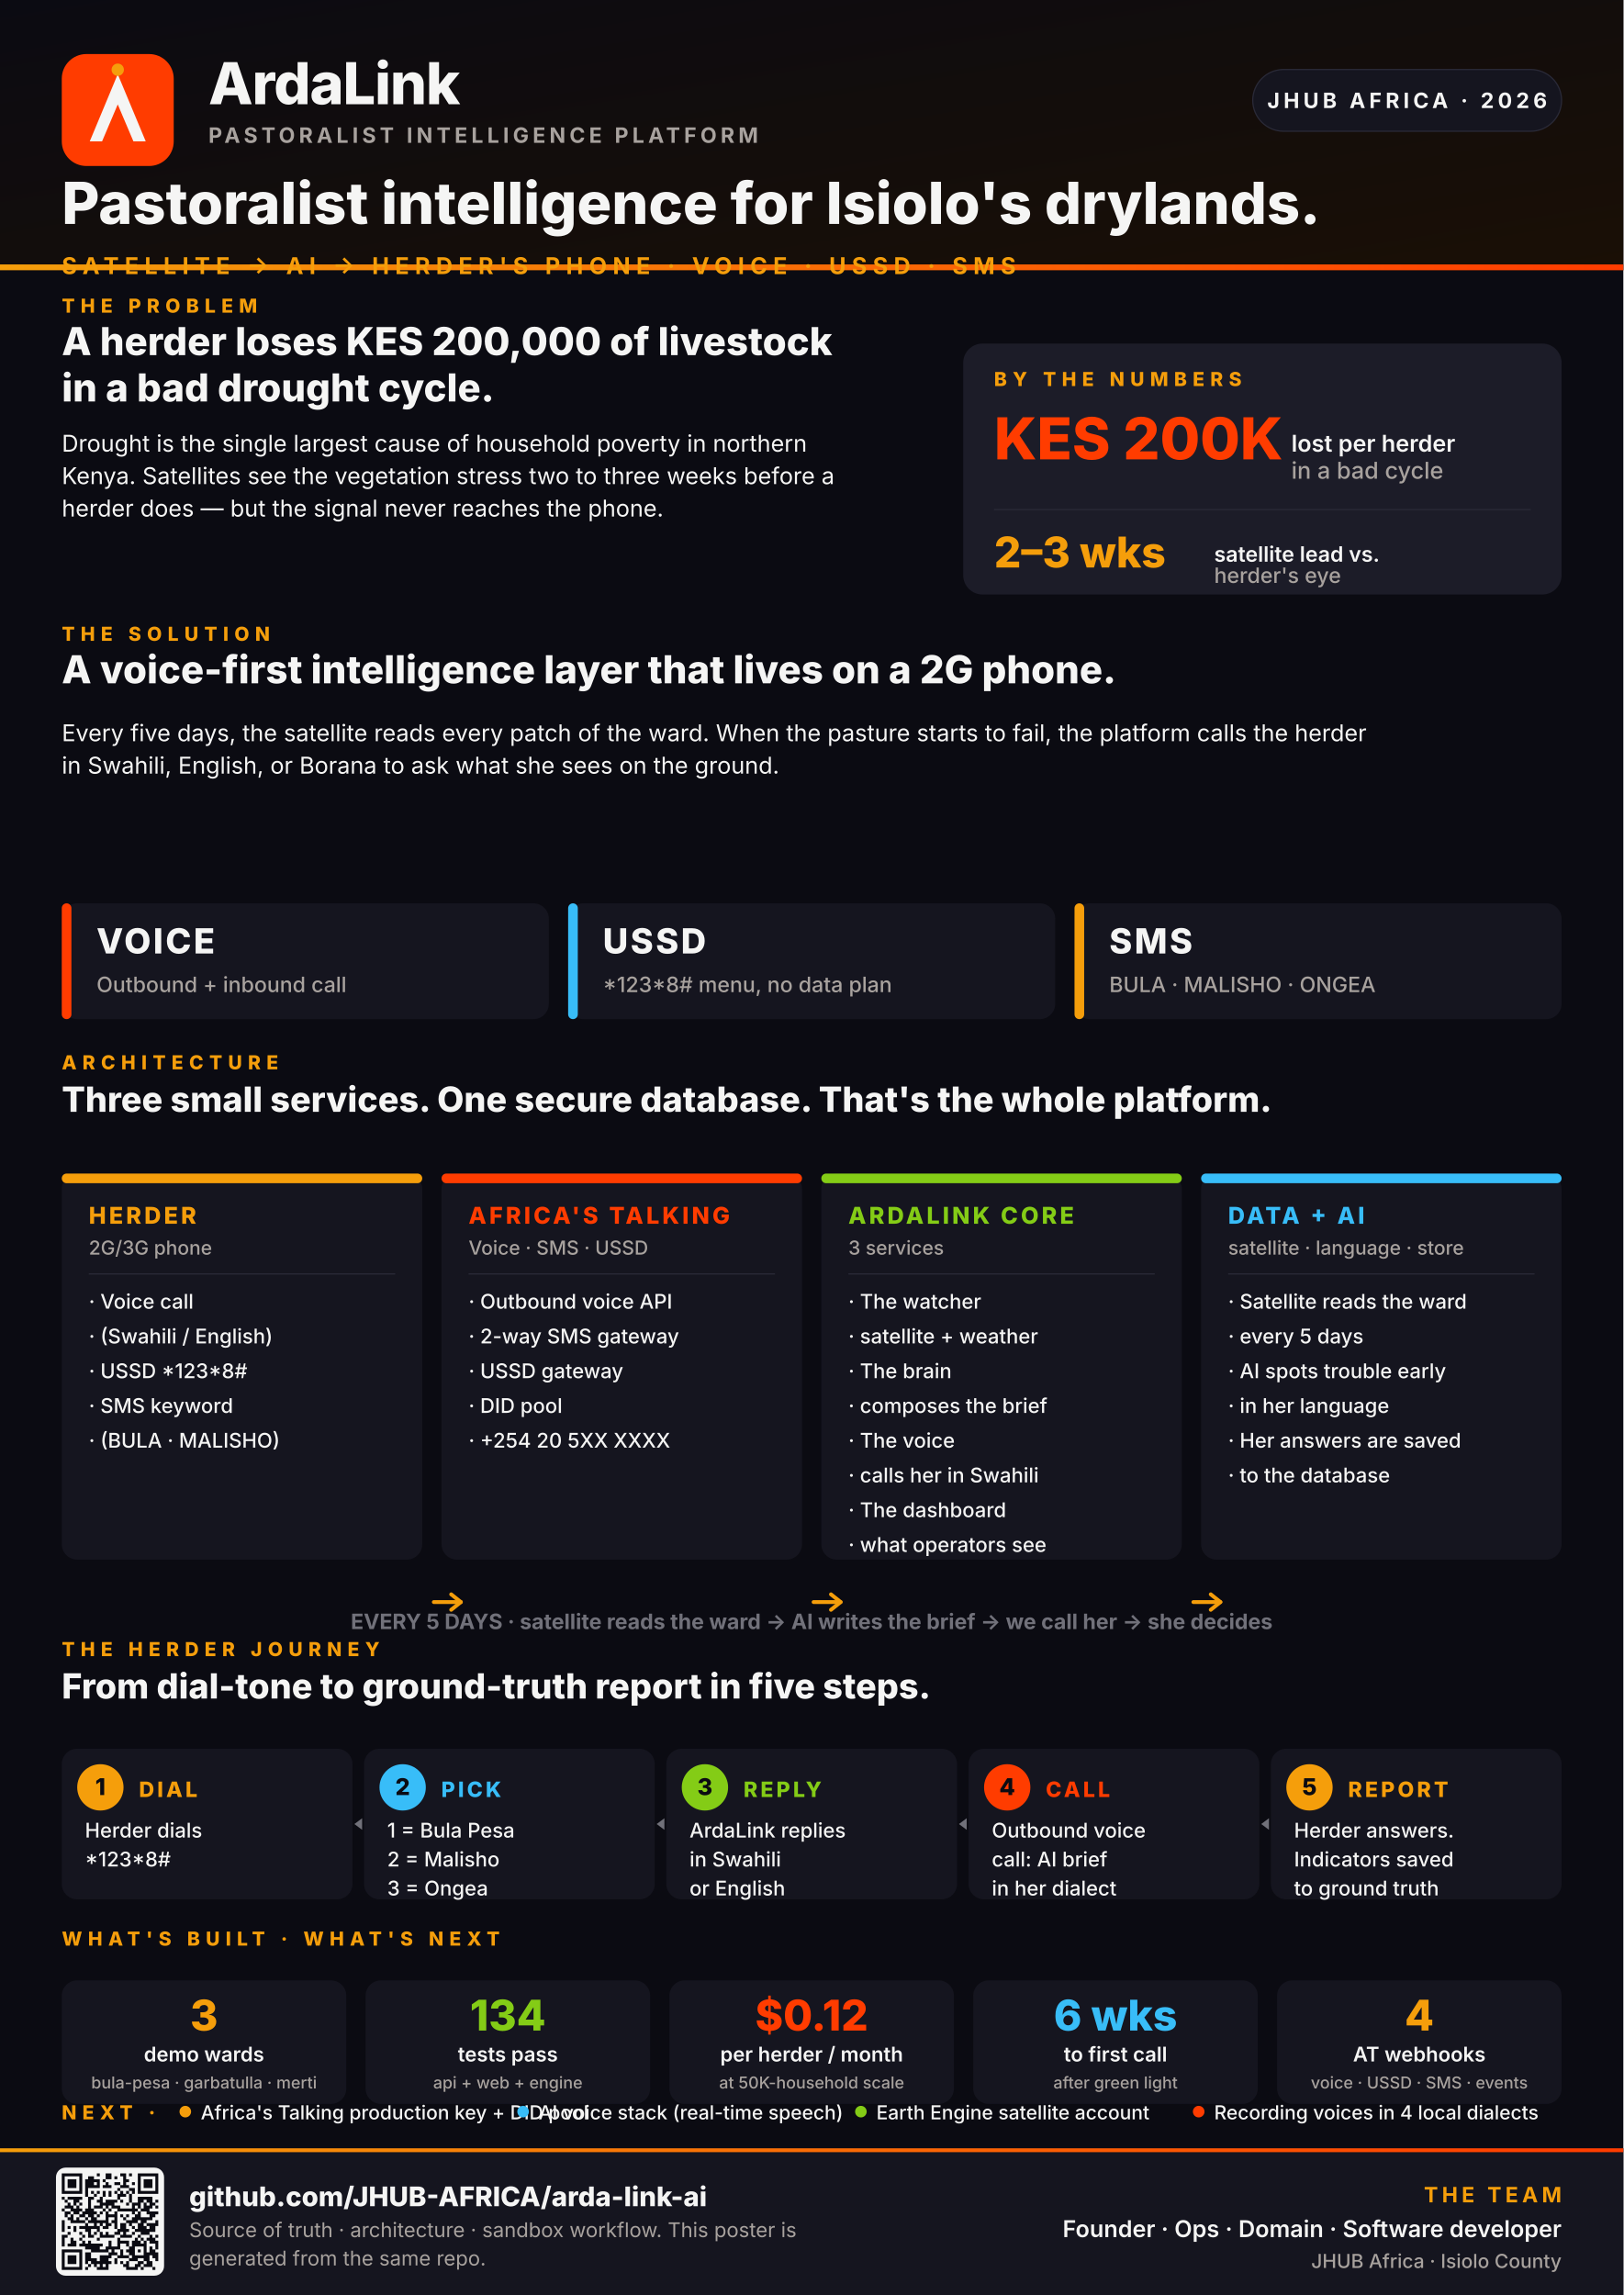
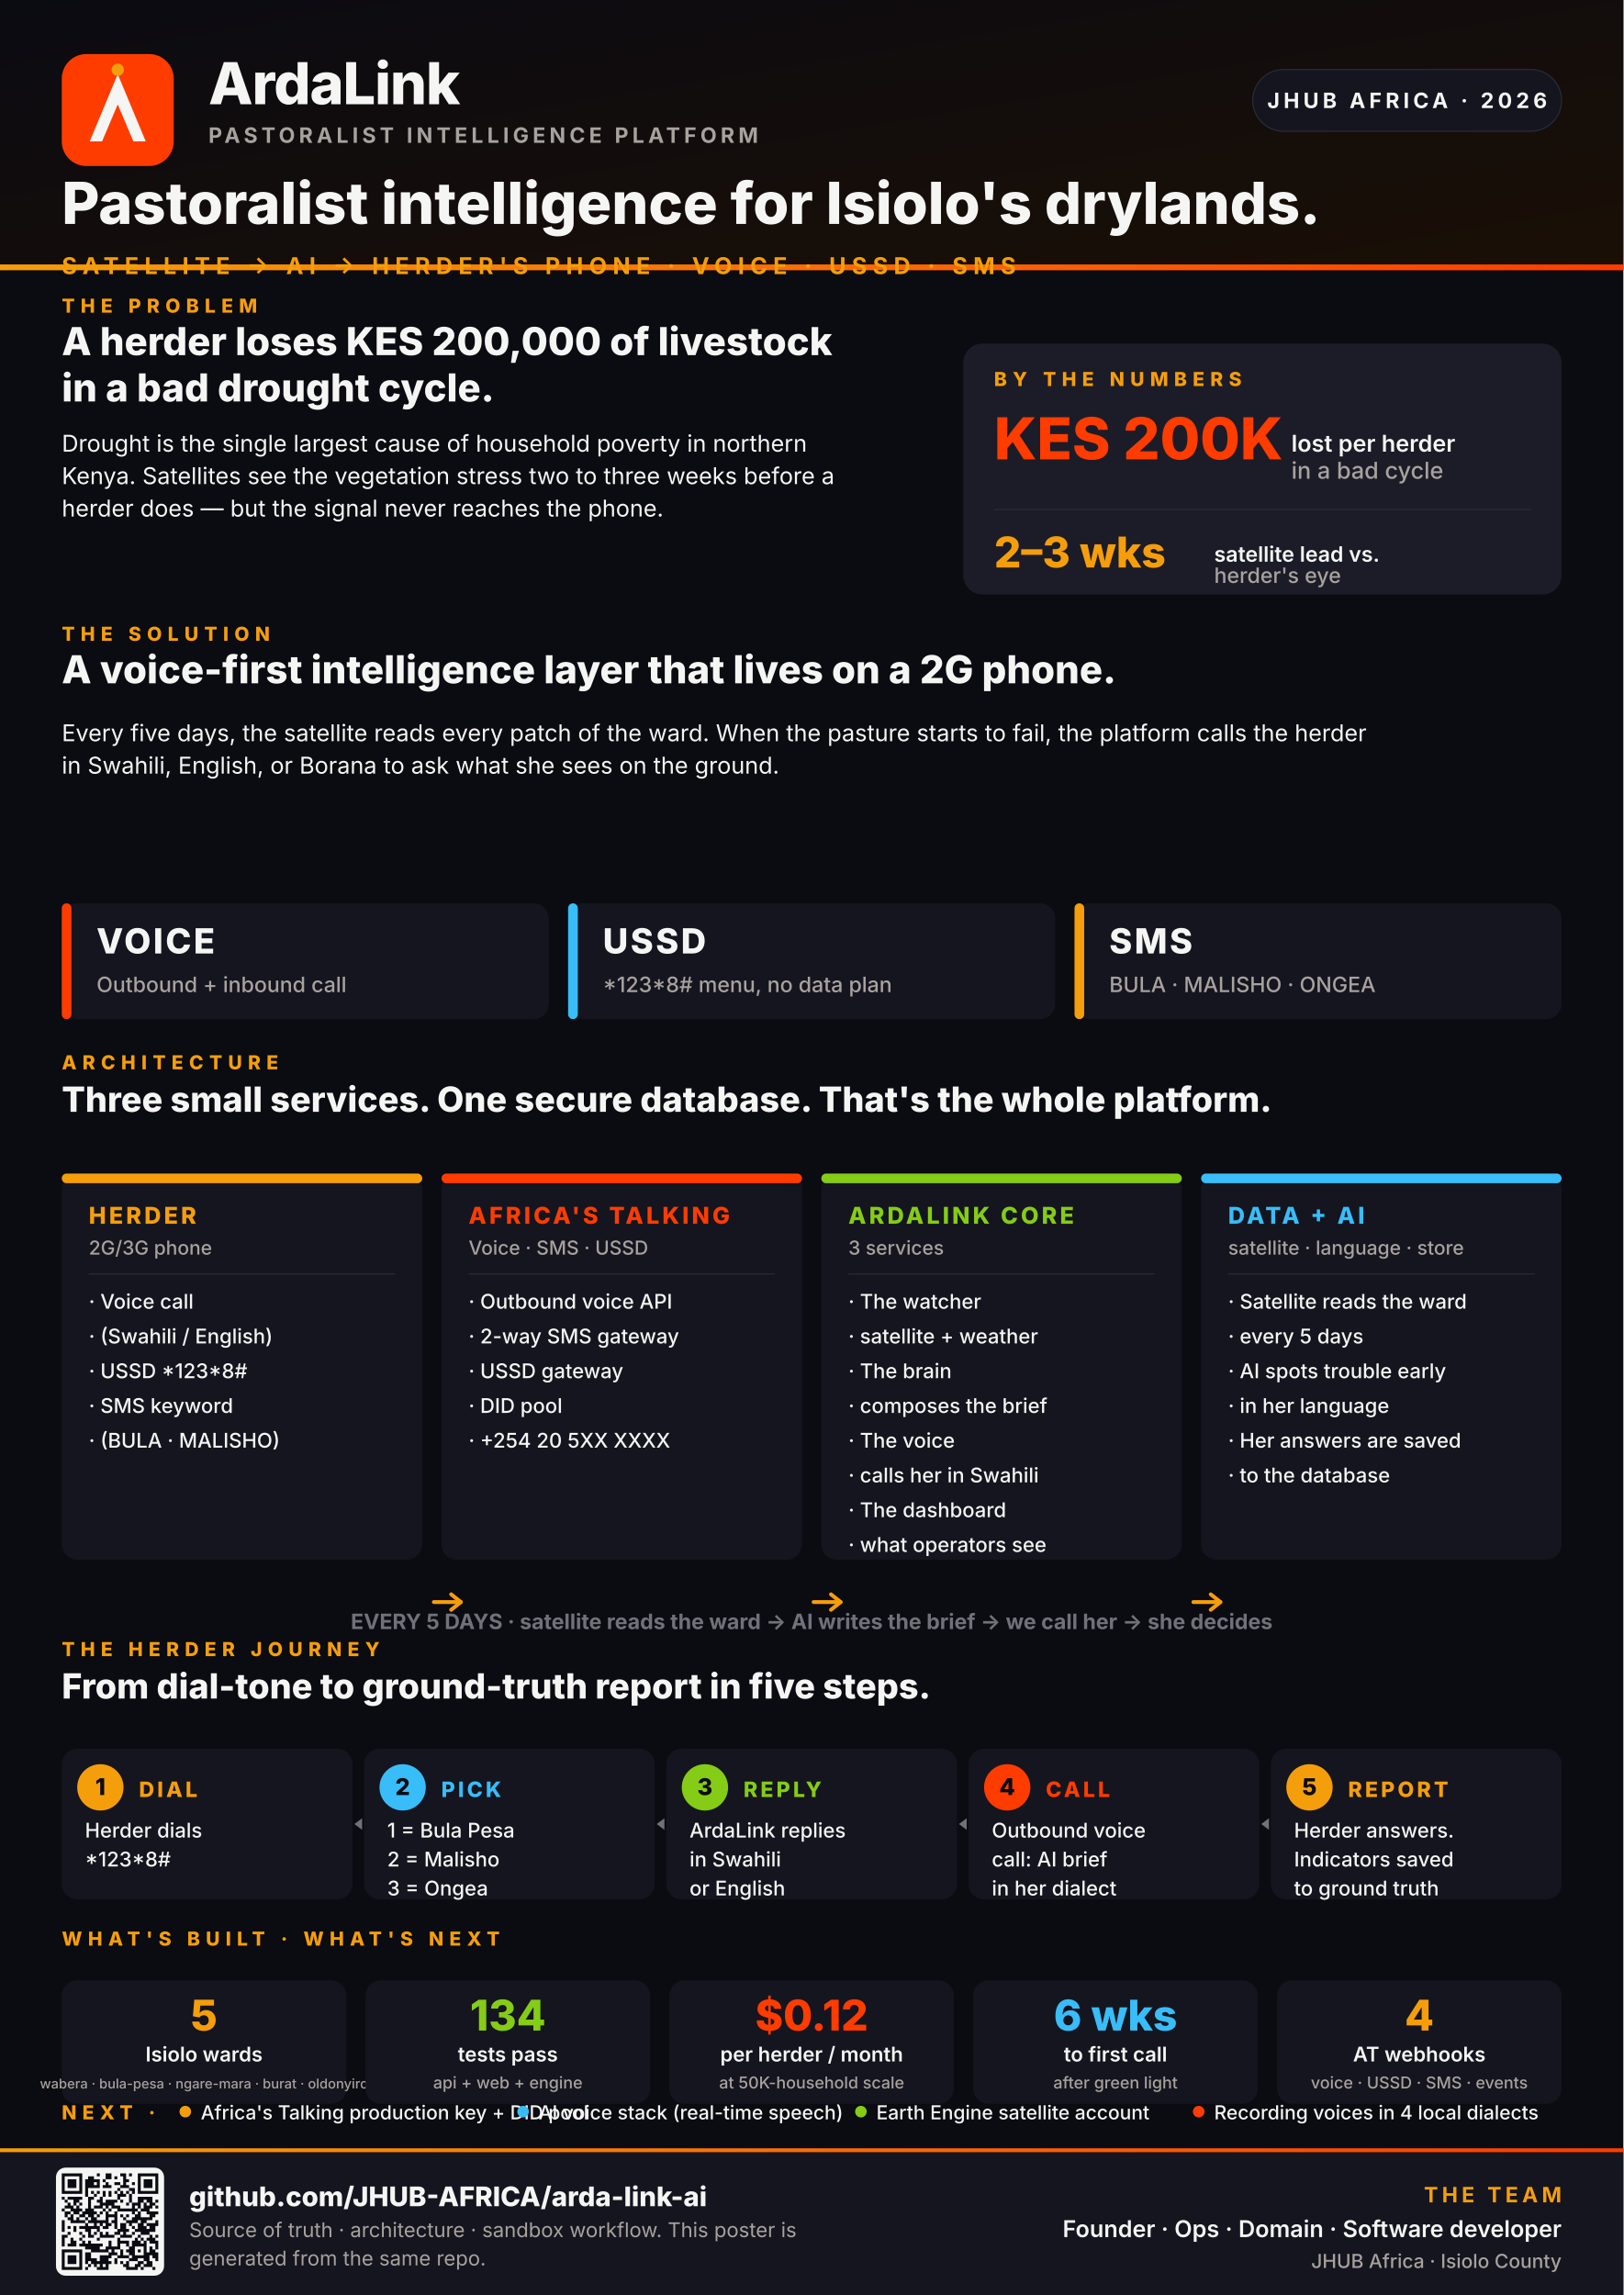
<svg xmlns="http://www.w3.org/2000/svg" viewBox="0 0 841 1189" width="841mm" height="1189mm">
  <defs>
    <linearGradient id="heroBg" x1="0" y1="0" x2="1" y2="1">
      <stop offset="0" stop-color="#0B0B12" />
      <stop offset="1" stop-color="#1A0F05" />
    </linearGradient>
    <linearGradient id="amberGrad" x1="0" y1="0" x2="1" y2="0">
      <stop offset="0" stop-color="#F59E0B" />
      <stop offset="1" stop-color="#FF3C00" />
    </linearGradient>
  </defs>
  <rect x="0" y="0" width="841" height="1189" rx="0" ry="0" fill="#0B0B12" />
  <rect x="0" y="0" width="841" height="140" rx="0" ry="0" fill="url(#heroBg)" />
  <rect x="0" y="137" width="841" height="3" rx="0" ry="0" fill="url(#amberGrad)" />
  <g transform="translate(32,28)">
    <rect x="0" y="0" width="58" height="58" rx="12.76" ry="12.76" fill="#FF3C00" />
    <path d="M 14.5 45.24 L 29.0 10.44 L 43.5 45.24 L 37.12 45.24 L 29.0 26.1 L 20.88 45.24 Z" fill="#F5F5F4" />
    <circle cx="29.0" cy="8.12" r="3.19" fill="#F59E0B" />
  </g>
  <text x="108" y="54" text-anchor="start" font-family="Inter, system-ui, sans-serif" font-size="30" font-weight="800" fill="#F5F5F4" letter-spacing="-0.5">ArdaLink</text>
  <text x="108" y="74" text-anchor="start" font-family="Inter, system-ui, sans-serif" font-size="11" font-weight="700" fill="#A8A29E" letter-spacing="2">PASTORALIST INTELLIGENCE PLATFORM</text>
  <rect x="649" y="36" width="160" height="32" rx="16" ry="16" fill="#15151F" stroke="#2A2A38" stroke-width="0.6" />
  <text x="729" y="56" text-anchor="middle" font-family="Inter, system-ui, sans-serif" font-size="11" font-weight="700" fill="#F5F5F4" letter-spacing="2">JHUB AFRICA  ·  2026</text>
  <text x="32" y="116" text-anchor="start" font-family="Inter, system-ui, sans-serif" font-size="30" font-weight="800" fill="#F5F5F4">Pastoralist intelligence for Isiolo's drylands.</text>
  <text x="32" y="142" text-anchor="start" font-family="Inter, system-ui, sans-serif" font-size="12" font-weight="700" fill="#F59E0B" letter-spacing="3">SATELLITE → AI → HERDER'S PHONE  ·  VOICE · USSD · SMS</text>
  <text x="32" y="162" text-anchor="start" font-family="Inter, system-ui, sans-serif" font-size="10" font-weight="800" fill="#F59E0B" letter-spacing="3">THE PROBLEM</text>
  <text x="32" y="184" text-anchor="start" font-family="Inter, system-ui, sans-serif" font-size="20" font-weight="800" fill="#F5F5F4">A herder loses KES 200,000 of livestock</text>
  <text x="32" y="208" text-anchor="start" font-family="Inter, system-ui, sans-serif" font-size="20" font-weight="800" fill="#F5F5F4">in a bad drought cycle.</text>
  <text x="32" y="234.0" text-anchor="start" font-family="Inter, system-ui, sans-serif" font-size="12" font-weight="400" fill="#F5F5F4">Drought is the single largest cause of household poverty in northern</text>
  <text x="32" y="250.8" text-anchor="start" font-family="Inter, system-ui, sans-serif" font-size="12" font-weight="400" fill="#F5F5F4">Kenya. Satellites see the vegetation stress two to three weeks before a</text>
  <text x="32" y="267.6" text-anchor="start" font-family="Inter, system-ui, sans-serif" font-size="12" font-weight="400" fill="#F5F5F4">herder does — but the signal never reaches the phone.</text>
  <rect x="499" y="178" width="310" height="130" rx="10" ry="10" fill="#1C1C28" />
  <text x="515" y="200" text-anchor="start" font-family="Inter, system-ui, sans-serif" font-size="10" font-weight="800" fill="#F59E0B" letter-spacing="3">BY THE NUMBERS</text>
  <text x="515" y="238" text-anchor="start" font-family="Inter, system-ui, sans-serif" font-size="30" font-weight="800" fill="#FF3C00">KES 200K</text>
  <text x="669" y="234" text-anchor="start" font-family="Inter, system-ui, sans-serif" font-size="12" font-weight="600" fill="#F5F5F4">lost per herder</text>
  <text x="669" y="248" text-anchor="start" font-family="Inter, system-ui, sans-serif" font-size="12" font-weight="500" fill="#A8A29E">in a bad cycle</text>
  <line x1="515" y1="264" x2="793" y2="264" stroke="#2A2A38" stroke-width="0.6" />
  <text x="515" y="294" text-anchor="start" font-family="Inter, system-ui, sans-serif" font-size="22" font-weight="800" fill="#F59E0B">2–3 wks</text>
  <text x="629" y="291" text-anchor="start" font-family="Inter, system-ui, sans-serif" font-size="11" font-weight="600" fill="#F5F5F4">satellite lead vs.</text>
  <text x="629" y="302" text-anchor="start" font-family="Inter, system-ui, sans-serif" font-size="11" font-weight="500" fill="#A8A29E">herder's eye</text>
  <text x="32" y="332" text-anchor="start" font-family="Inter, system-ui, sans-serif" font-size="10" font-weight="800" fill="#F59E0B" letter-spacing="3">THE SOLUTION</text>
  <text x="32" y="354" text-anchor="start" font-family="Inter, system-ui, sans-serif" font-size="20" font-weight="800" fill="#F5F5F4">A voice-first intelligence layer that lives on a 2G phone.</text>
  <text x="32" y="384.0" text-anchor="start" font-family="Inter, system-ui, sans-serif" font-size="12" font-weight="400" fill="#F5F5F4">Every five days, the satellite reads every patch of the ward. When the pasture starts to fail, the platform calls the herder</text>
  <text x="32" y="400.8" text-anchor="start" font-family="Inter, system-ui, sans-serif" font-size="12" font-weight="400" fill="#F5F5F4">in Swahili, English, or Borana to ask what she sees on the ground.</text>
  <rect x="32.0" y="468" width="252.333" height="60" rx="8" ry="8" fill="#15151F" />
  <rect x="32.0" y="468" width="5" height="60" rx="2.5" ry="2.5" fill="#FF3C00" />
  <text x="50.0" y="494" text-anchor="start" font-family="Inter, system-ui, sans-serif" font-size="18" font-weight="800" fill="#F5F5F4" letter-spacing="1.2">VOICE</text>
  <text x="50.0" y="514" text-anchor="start" font-family="Inter, system-ui, sans-serif" font-size="11" font-weight="500" fill="#A8A29E">Outbound + inbound call</text>
  <rect x="294.333" y="468" width="252.333" height="60" rx="8" ry="8" fill="#15151F" />
  <rect x="294.333" y="468" width="5" height="60" rx="2.5" ry="2.5" fill="#38BDF8" />
  <text x="312.333" y="494" text-anchor="start" font-family="Inter, system-ui, sans-serif" font-size="18" font-weight="800" fill="#F5F5F4" letter-spacing="1.2">USSD</text>
  <text x="312.333" y="514" text-anchor="start" font-family="Inter, system-ui, sans-serif" font-size="11" font-weight="500" fill="#A8A29E">*123*8# menu, no data plan</text>
  <rect x="556.667" y="468" width="252.333" height="60" rx="8" ry="8" fill="#15151F" />
  <rect x="556.667" y="468" width="5" height="60" rx="2.5" ry="2.5" fill="#F59E0B" />
  <text x="574.667" y="494" text-anchor="start" font-family="Inter, system-ui, sans-serif" font-size="18" font-weight="800" fill="#F5F5F4" letter-spacing="1.2">SMS</text>
  <text x="574.667" y="514" text-anchor="start" font-family="Inter, system-ui, sans-serif" font-size="11" font-weight="500" fill="#A8A29E">BULA · MALISHO · ONGEA</text>
  <text x="32" y="554" text-anchor="start" font-family="Inter, system-ui, sans-serif" font-size="10" font-weight="800" fill="#F59E0B" letter-spacing="3">ARCHITECTURE</text>
  <text x="32" y="576" text-anchor="start" font-family="Inter, system-ui, sans-serif" font-size="18" font-weight="800" fill="#F5F5F4">Three small services. One secure database. That's the whole platform.</text>
  <rect x="32.0" y="608" width="186.75" height="200" rx="8" ry="8" fill="#15151F" />
  <rect x="32.0" y="608" width="186.75" height="5" rx="2.5" fill="#F59E0B" />
  <text x="46.0" y="634" text-anchor="start" font-family="Inter, system-ui, sans-serif" font-size="12" font-weight="800" fill="#F59E0B" letter-spacing="1.5">HERDER</text>
  <text x="46.0" y="650" text-anchor="start" font-family="Inter, system-ui, sans-serif" font-size="10" font-weight="500" fill="#A8A29E">2G/3G phone</text>
  <line x1="46.0" y1="660" x2="204.75" y2="660" stroke="#2A2A38" stroke-width="0.6" />
  <text x="46.0" y="678" text-anchor="start" font-family="Inter, system-ui, sans-serif" font-size="10.5" font-weight="500" fill="#F5F5F4">· Voice call</text>
  <text x="46.0" y="696" text-anchor="start" font-family="Inter, system-ui, sans-serif" font-size="10.5" font-weight="500" fill="#F5F5F4">· (Swahili / English)</text>
  <text x="46.0" y="714" text-anchor="start" font-family="Inter, system-ui, sans-serif" font-size="10.5" font-weight="500" fill="#F5F5F4">· USSD *123*8#</text>
  <text x="46.0" y="732" text-anchor="start" font-family="Inter, system-ui, sans-serif" font-size="10.5" font-weight="500" fill="#F5F5F4">· SMS keyword</text>
  <text x="46.0" y="750" text-anchor="start" font-family="Inter, system-ui, sans-serif" font-size="10.5" font-weight="500" fill="#F5F5F4">· (BULA · MALISHO)</text>
  <rect x="228.75" y="608" width="186.75" height="200" rx="8" ry="8" fill="#15151F" />
  <rect x="228.75" y="608" width="186.75" height="5" rx="2.5" fill="#FF3C00" />
  <text x="242.75" y="634" text-anchor="start" font-family="Inter, system-ui, sans-serif" font-size="12" font-weight="800" fill="#FF3C00" letter-spacing="1.5">AFRICA'S TALKING</text>
  <text x="242.75" y="650" text-anchor="start" font-family="Inter, system-ui, sans-serif" font-size="10" font-weight="500" fill="#A8A29E">Voice · SMS · USSD</text>
  <line x1="242.75" y1="660" x2="401.5" y2="660" stroke="#2A2A38" stroke-width="0.6" />
  <text x="242.75" y="678" text-anchor="start" font-family="Inter, system-ui, sans-serif" font-size="10.5" font-weight="500" fill="#F5F5F4">· Outbound voice API</text>
  <text x="242.75" y="696" text-anchor="start" font-family="Inter, system-ui, sans-serif" font-size="10.5" font-weight="500" fill="#F5F5F4">· 2-way SMS gateway</text>
  <text x="242.75" y="714" text-anchor="start" font-family="Inter, system-ui, sans-serif" font-size="10.5" font-weight="500" fill="#F5F5F4">· USSD gateway</text>
  <text x="242.75" y="732" text-anchor="start" font-family="Inter, system-ui, sans-serif" font-size="10.5" font-weight="500" fill="#F5F5F4">· DID pool</text>
  <text x="242.75" y="750" text-anchor="start" font-family="Inter, system-ui, sans-serif" font-size="10.5" font-weight="500" fill="#F5F5F4">· +254 20 5XX XXXX</text>
  <rect x="425.5" y="608" width="186.75" height="200" rx="8" ry="8" fill="#15151F" />
  <rect x="425.5" y="608" width="186.75" height="5" rx="2.5" fill="#84CC16" />
  <text x="439.5" y="634" text-anchor="start" font-family="Inter, system-ui, sans-serif" font-size="12" font-weight="800" fill="#84CC16" letter-spacing="1.5">ARDALINK CORE</text>
  <text x="439.5" y="650" text-anchor="start" font-family="Inter, system-ui, sans-serif" font-size="10" font-weight="500" fill="#A8A29E">3 services</text>
  <line x1="439.5" y1="660" x2="598.25" y2="660" stroke="#2A2A38" stroke-width="0.6" />
  <text x="439.5" y="678" text-anchor="start" font-family="Inter, system-ui, sans-serif" font-size="10.5" font-weight="500" fill="#F5F5F4">· The watcher</text>
  <text x="439.5" y="696" text-anchor="start" font-family="Inter, system-ui, sans-serif" font-size="10.5" font-weight="500" fill="#F5F5F4">· satellite + weather</text>
  <text x="439.5" y="714" text-anchor="start" font-family="Inter, system-ui, sans-serif" font-size="10.5" font-weight="500" fill="#F5F5F4">· The brain</text>
  <text x="439.5" y="732" text-anchor="start" font-family="Inter, system-ui, sans-serif" font-size="10.5" font-weight="500" fill="#F5F5F4">· composes the brief</text>
  <text x="439.5" y="750" text-anchor="start" font-family="Inter, system-ui, sans-serif" font-size="10.5" font-weight="500" fill="#F5F5F4">· The voice</text>
  <text x="439.5" y="768" text-anchor="start" font-family="Inter, system-ui, sans-serif" font-size="10.5" font-weight="500" fill="#F5F5F4">· calls her in Swahili</text>
  <text x="439.5" y="786" text-anchor="start" font-family="Inter, system-ui, sans-serif" font-size="10.5" font-weight="500" fill="#F5F5F4">· The dashboard</text>
  <text x="439.5" y="804" text-anchor="start" font-family="Inter, system-ui, sans-serif" font-size="10.5" font-weight="500" fill="#F5F5F4">· what operators see</text>
  <rect x="622.25" y="608" width="186.75" height="200" rx="8" ry="8" fill="#15151F" />
  <rect x="622.25" y="608" width="186.75" height="5" rx="2.5" fill="#38BDF8" />
  <text x="636.25" y="634" text-anchor="start" font-family="Inter, system-ui, sans-serif" font-size="12" font-weight="800" fill="#38BDF8" letter-spacing="1.5">DATA + AI</text>
  <text x="636.25" y="650" text-anchor="start" font-family="Inter, system-ui, sans-serif" font-size="10" font-weight="500" fill="#A8A29E">satellite · language · store</text>
  <line x1="636.25" y1="660" x2="795.0" y2="660" stroke="#2A2A38" stroke-width="0.6" />
  <text x="636.25" y="678" text-anchor="start" font-family="Inter, system-ui, sans-serif" font-size="10.5" font-weight="500" fill="#F5F5F4">· Satellite reads the ward</text>
  <text x="636.25" y="696" text-anchor="start" font-family="Inter, system-ui, sans-serif" font-size="10.5" font-weight="500" fill="#F5F5F4">· every 5 days</text>
  <text x="636.25" y="714" text-anchor="start" font-family="Inter, system-ui, sans-serif" font-size="10.5" font-weight="500" fill="#F5F5F4">· AI spots trouble early</text>
  <text x="636.25" y="732" text-anchor="start" font-family="Inter, system-ui, sans-serif" font-size="10.5" font-weight="500" fill="#F5F5F4">· in her language</text>
  <text x="636.25" y="750" text-anchor="start" font-family="Inter, system-ui, sans-serif" font-size="10.5" font-weight="500" fill="#F5F5F4">· Her answers are saved</text>
  <text x="636.25" y="768" text-anchor="start" font-family="Inter, system-ui, sans-serif" font-size="10.5" font-weight="500" fill="#F5F5F4">· to the database</text>
  <g transform="translate(224.75,830)">
    <line x1="0" y1="0" x2="14" y2="0" stroke="#F59E0B" stroke-width="2" stroke-linecap="round" />
    <path d="M 14 0 L 9 -4 M 14 0 L 9 4" stroke="#F59E0B" stroke-width="2" fill="none" stroke-linecap="round" stroke-linejoin="round" />
  </g>
  <g transform="translate(421.5,830)">
    <line x1="0" y1="0" x2="14" y2="0" stroke="#F59E0B" stroke-width="2" stroke-linecap="round" />
    <path d="M 14 0 L 9 -4 M 14 0 L 9 4" stroke="#F59E0B" stroke-width="2" fill="none" stroke-linecap="round" stroke-linejoin="round" />
  </g>
  <g transform="translate(618.25,830)">
    <line x1="0" y1="0" x2="14" y2="0" stroke="#F59E0B" stroke-width="2" stroke-linecap="round" />
    <path d="M 14 0 L 9 -4 M 14 0 L 9 4" stroke="#F59E0B" stroke-width="2" fill="none" stroke-linecap="round" stroke-linejoin="round" />
  </g>
  <text x="420.5" y="844" text-anchor="middle" font-family="Inter, system-ui, sans-serif" font-size="11" font-weight="700" fill="#71717A">EVERY 5 DAYS  ·  satellite reads the ward  →  AI writes the brief  →  we call her  →  she decides</text>
  <text x="32" y="858" text-anchor="start" font-family="Inter, system-ui, sans-serif" font-size="10" font-weight="800" fill="#F59E0B" letter-spacing="3">THE HERDER JOURNEY</text>
  <text x="32" y="880" text-anchor="start" font-family="Inter, system-ui, sans-serif" font-size="18" font-weight="800" fill="#F5F5F4">From dial-tone to ground-truth report in five steps.</text>
  <rect x="32.0" y="906" width="150.6" height="78" rx="8" ry="8" fill="#15151F" />
  <circle cx="52.0" cy="926" r="12" fill="#F59E0B" />
  <text x="52.0" y="930" text-anchor="middle" font-family="Inter, system-ui, sans-serif" font-size="12" font-weight="800" fill="#0B0B12">1</text>
  <text x="72.0" y="931" text-anchor="start" font-family="Inter, system-ui, sans-serif" font-size="11" font-weight="800" fill="#F59E0B" letter-spacing="1.5">DIAL</text>
  <text x="44.0" y="952" text-anchor="start" font-family="Inter, system-ui, sans-serif" font-size="10.5" font-weight="500" fill="#F5F5F4">Herder dials</text>
  <text x="44.0" y="967" text-anchor="start" font-family="Inter, system-ui, sans-serif" font-size="10.5" font-weight="500" fill="#F5F5F4">*123*8#</text>
  <path d="M 183.6 945.0 l 4 -3 l 0 6 z" fill="#71717A" />
  <rect x="188.6" y="906" width="150.6" height="78" rx="8" ry="8" fill="#15151F" />
  <circle cx="208.6" cy="926" r="12" fill="#38BDF8" />
  <text x="208.6" y="930" text-anchor="middle" font-family="Inter, system-ui, sans-serif" font-size="12" font-weight="800" fill="#0B0B12">2</text>
  <text x="228.6" y="931" text-anchor="start" font-family="Inter, system-ui, sans-serif" font-size="11" font-weight="800" fill="#38BDF8" letter-spacing="1.5">PICK</text>
  <text x="200.6" y="952" text-anchor="start" font-family="Inter, system-ui, sans-serif" font-size="10.5" font-weight="500" fill="#F5F5F4">1 = Bula Pesa</text>
  <text x="200.6" y="967" text-anchor="start" font-family="Inter, system-ui, sans-serif" font-size="10.5" font-weight="500" fill="#F5F5F4">2 = Malisho</text>
  <text x="200.6" y="982" text-anchor="start" font-family="Inter, system-ui, sans-serif" font-size="10.5" font-weight="500" fill="#F5F5F4">3 = Ongea</text>
  <path d="M 340.2 945.0 l 4 -3 l 0 6 z" fill="#71717A" />
  <rect x="345.2" y="906" width="150.6" height="78" rx="8" ry="8" fill="#15151F" />
  <circle cx="365.2" cy="926" r="12" fill="#84CC16" />
  <text x="365.2" y="930" text-anchor="middle" font-family="Inter, system-ui, sans-serif" font-size="12" font-weight="800" fill="#0B0B12">3</text>
  <text x="385.2" y="931" text-anchor="start" font-family="Inter, system-ui, sans-serif" font-size="11" font-weight="800" fill="#84CC16" letter-spacing="1.5">REPLY</text>
  <text x="357.2" y="952" text-anchor="start" font-family="Inter, system-ui, sans-serif" font-size="10.5" font-weight="500" fill="#F5F5F4">ArdaLink replies</text>
  <text x="357.2" y="967" text-anchor="start" font-family="Inter, system-ui, sans-serif" font-size="10.5" font-weight="500" fill="#F5F5F4">in Swahili</text>
  <text x="357.2" y="982" text-anchor="start" font-family="Inter, system-ui, sans-serif" font-size="10.5" font-weight="500" fill="#F5F5F4">or English</text>
  <path d="M 496.8 945.0 l 4 -3 l 0 6 z" fill="#71717A" />
  <rect x="501.8" y="906" width="150.6" height="78" rx="8" ry="8" fill="#15151F" />
  <circle cx="521.8" cy="926" r="12" fill="#FF3C00" />
  <text x="521.8" y="930" text-anchor="middle" font-family="Inter, system-ui, sans-serif" font-size="12" font-weight="800" fill="#0B0B12">4</text>
  <text x="541.8" y="931" text-anchor="start" font-family="Inter, system-ui, sans-serif" font-size="11" font-weight="800" fill="#FF3C00" letter-spacing="1.5">CALL</text>
  <text x="513.8" y="952" text-anchor="start" font-family="Inter, system-ui, sans-serif" font-size="10.5" font-weight="500" fill="#F5F5F4">Outbound voice</text>
  <text x="513.8" y="967" text-anchor="start" font-family="Inter, system-ui, sans-serif" font-size="10.5" font-weight="500" fill="#F5F5F4">call: AI brief</text>
  <text x="513.8" y="982" text-anchor="start" font-family="Inter, system-ui, sans-serif" font-size="10.5" font-weight="500" fill="#F5F5F4">in her dialect</text>
  <path d="M 653.4 945.0 l 4 -3 l 0 6 z" fill="#71717A" />
  <rect x="658.4" y="906" width="150.6" height="78" rx="8" ry="8" fill="#15151F" />
  <circle cx="678.4" cy="926" r="12" fill="#F59E0B" />
  <text x="678.4" y="930" text-anchor="middle" font-family="Inter, system-ui, sans-serif" font-size="12" font-weight="800" fill="#0B0B12">5</text>
  <text x="698.4" y="931" text-anchor="start" font-family="Inter, system-ui, sans-serif" font-size="11" font-weight="800" fill="#F59E0B" letter-spacing="1.5">REPORT</text>
  <text x="670.4" y="952" text-anchor="start" font-family="Inter, system-ui, sans-serif" font-size="10.5" font-weight="500" fill="#F5F5F4">Herder answers.</text>
  <text x="670.4" y="967" text-anchor="start" font-family="Inter, system-ui, sans-serif" font-size="10.5" font-weight="500" fill="#F5F5F4">Indicators saved</text>
  <text x="670.4" y="982" text-anchor="start" font-family="Inter, system-ui, sans-serif" font-size="10.5" font-weight="500" fill="#F5F5F4">to ground truth</text>
  <text x="32" y="1008" text-anchor="start" font-family="Inter, system-ui, sans-serif" font-size="10" font-weight="800" fill="#F59E0B" letter-spacing="3">WHAT'S BUILT  ·  WHAT'S NEXT</text>
  <rect x="32.0" y="1026" width="147.4" height="64" rx="8" ry="8" fill="#15151F" />
-   <text x="105.7" y="1052" text-anchor="middle" font-family="Inter, system-ui, sans-serif" font-size="22" font-weight="800" fill="#F59E0B">3</text>
-   <text x="105.7" y="1068" text-anchor="middle" font-family="Inter, system-ui, sans-serif" font-size="10.5" font-weight="600" fill="#F5F5F4">demo wards</text>
-   <text x="105.7" y="1082" text-anchor="middle" font-family="Inter, system-ui, sans-serif" font-size="8.5" font-weight="500" fill="#A8A29E">bula-pesa · garbatulla · merti</text>
+   <text x="105.7" y="1052" text-anchor="middle" font-family="Inter, system-ui, sans-serif" font-size="22" font-weight="800" fill="#F59E0B">5</text>
+   <text x="105.7" y="1068" text-anchor="middle" font-family="Inter, system-ui, sans-serif" font-size="10.5" font-weight="600" fill="#F5F5F4">Isiolo wards</text>
+   <text x="105.7" y="1082" text-anchor="middle" font-family="Inter, system-ui, sans-serif" font-size="7" font-weight="500" fill="#A8A29E">wabera · bula-pesa · ngare-mara · burat · oldonyiro</text>
  <rect x="189.4" y="1026" width="147.4" height="64" rx="8" ry="8" fill="#15151F" />
  <text x="263.1" y="1052" text-anchor="middle" font-family="Inter, system-ui, sans-serif" font-size="22" font-weight="800" fill="#84CC16">134</text>
  <text x="263.1" y="1068" text-anchor="middle" font-family="Inter, system-ui, sans-serif" font-size="10.5" font-weight="600" fill="#F5F5F4">tests pass</text>
  <text x="263.1" y="1082" text-anchor="middle" font-family="Inter, system-ui, sans-serif" font-size="8.5" font-weight="500" fill="#A8A29E">api + web + engine</text>
  <rect x="346.8" y="1026" width="147.4" height="64" rx="8" ry="8" fill="#15151F" />
  <text x="420.5" y="1052" text-anchor="middle" font-family="Inter, system-ui, sans-serif" font-size="22" font-weight="800" fill="#FF3C00">$0.12</text>
  <text x="420.5" y="1068" text-anchor="middle" font-family="Inter, system-ui, sans-serif" font-size="10.5" font-weight="600" fill="#F5F5F4">per herder / month</text>
  <text x="420.5" y="1082" text-anchor="middle" font-family="Inter, system-ui, sans-serif" font-size="8.5" font-weight="500" fill="#A8A29E">at 50K-household scale</text>
  <rect x="504.2" y="1026" width="147.4" height="64" rx="8" ry="8" fill="#15151F" />
  <text x="577.9" y="1052" text-anchor="middle" font-family="Inter, system-ui, sans-serif" font-size="22" font-weight="800" fill="#38BDF8">6 wks</text>
  <text x="577.9" y="1068" text-anchor="middle" font-family="Inter, system-ui, sans-serif" font-size="10.5" font-weight="600" fill="#F5F5F4">to first call</text>
  <text x="577.9" y="1082" text-anchor="middle" font-family="Inter, system-ui, sans-serif" font-size="8.5" font-weight="500" fill="#A8A29E">after green light</text>
  <rect x="661.6" y="1026" width="147.4" height="64" rx="8" ry="8" fill="#15151F" />
  <text x="735.3" y="1052" text-anchor="middle" font-family="Inter, system-ui, sans-serif" font-size="22" font-weight="800" fill="#F59E0B">4</text>
  <text x="735.3" y="1068" text-anchor="middle" font-family="Inter, system-ui, sans-serif" font-size="10.5" font-weight="600" fill="#F5F5F4">AT webhooks</text>
  <text x="735.3" y="1082" text-anchor="middle" font-family="Inter, system-ui, sans-serif" font-size="8.5" font-weight="500" fill="#A8A29E">voice · USSD · SMS · events</text>
  <text x="32" y="1098" text-anchor="start" font-family="Inter, system-ui, sans-serif" font-size="10" font-weight="800" fill="#F59E0B" letter-spacing="3">NEXT  ·  </text>
  <circle cx="96" cy="1094" r="3" fill="#F59E0B" />
  <text x="104" y="1098" text-anchor="start" font-family="Inter, system-ui, sans-serif" font-size="10" font-weight="500" fill="#F5F5F4">Africa's Talking production key + DID pool</text>
  <circle cx="271" cy="1094" r="3" fill="#38BDF8" />
  <text x="279" y="1098" text-anchor="start" font-family="Inter, system-ui, sans-serif" font-size="10" font-weight="500" fill="#F5F5F4">AI voice stack (real-time speech)</text>
  <circle cx="446" cy="1094" r="3" fill="#84CC16" />
  <text x="454" y="1098" text-anchor="start" font-family="Inter, system-ui, sans-serif" font-size="10" font-weight="500" fill="#F5F5F4">Earth Engine satellite account</text>
  <circle cx="621" cy="1094" r="3" fill="#FF3C00" />
  <text x="629" y="1098" text-anchor="start" font-family="Inter, system-ui, sans-serif" font-size="10" font-weight="500" fill="#F5F5F4">Recording voices in 4 local dialects</text>
  <rect x="0" y="1113" width="841" height="76" rx="0" ry="0" fill="#15151F" />
  <rect x="0" y="1113" width="841" height="2" rx="0" ry="0" fill="url(#amberGrad)" />
  <rect x="29" y="1123.0" width="56" height="56" rx="5" ry="5" fill="#F5F5F4" />
  <g transform="translate(32,1126.0) scale(1.515152)">
    <path d="M0,0H1V1H0zM1,0H2V1H1zM2,0H3V1H2zM3,0H4V1H3zM4,0H5V1H4zM5,0H6V1H5zM6,0H7V1H6zM12,0H13V1H12zM15,0H16V1H15zM16,0H17V1H16zM20,0H21V1H20zM21,0H22V1H21zM23,0H24V1H23zM26,0H27V1H26zM27,0H28V1H27zM28,0H29V1H28zM29,0H30V1H29zM30,0H31V1H30zM31,0H32V1H31zM32,0H33V1H32zM0,1H1V2H0zM6,1H7V2H6zM9,1H10V2H9zM10,1H11V2H10zM15,1H16V2H15zM16,1H17V2H16zM18,1H19V2H18zM21,1H22V2H21zM26,1H27V2H26zM32,1H33V2H32zM0,2H1V3H0zM2,2H3V3H2zM3,2H4V3H3zM4,2H5V3H4zM6,2H7V3H6zM8,2H9V3H8zM9,2H10V3H9zM10,2H11V3H10zM11,2H12V3H11zM12,2H13V3H12zM14,2H15V3H14zM21,2H22V3H21zM22,2H23V3H22zM26,2H27V3H26zM28,2H29V3H28zM29,2H30V3H29zM30,2H31V3H30zM32,2H33V3H32zM0,3H1V4H0zM2,3H3V4H2zM3,3H4V4H3zM4,3H5V4H4zM6,3H7V4H6zM8,3H9V4H8zM9,3H10V4H9zM10,3H11V4H10zM12,3H13V4H12zM15,3H16V4H15zM18,3H19V4H18zM19,3H20V4H19zM21,3H22V4H21zM24,3H25V4H24zM26,3H27V4H26zM28,3H29V4H28zM29,3H30V4H29zM30,3H31V4H30zM32,3H33V4H32zM0,4H1V5H0zM2,4H3V5H2zM3,4H4V5H3zM4,4H5V5H4zM6,4H7V5H6zM8,4H9V5H8zM9,4H10V5H9zM10,4H11V5H10zM11,4H12V5H11zM12,4H13V5H12zM14,4H15V5H14zM15,4H16V5H15zM16,4H17V5H16zM20,4H21V5H20zM21,4H22V5H21zM22,4H23V5H22zM26,4H27V5H26zM28,4H29V5H28zM29,4H30V5H29zM30,4H31V5H30zM32,4H33V5H32zM0,5H1V6H0zM6,5H7V6H6zM8,5H9V6H8zM19,5H20V6H19zM23,5H24V6H23zM24,5H25V6H24zM26,5H27V6H26zM32,5H33V6H32zM0,6H1V7H0zM1,6H2V7H1zM2,6H3V7H2zM3,6H4V7H3zM4,6H5V7H4zM5,6H6V7H5zM6,6H7V7H6zM8,6H9V7H8zM10,6H11V7H10zM12,6H13V7H12zM14,6H15V7H14zM16,6H17V7H16zM18,6H19V7H18zM20,6H21V7H20zM22,6H23V7H22zM24,6H25V7H24zM26,6H27V7H26zM27,6H28V7H27zM28,6H29V7H28zM29,6H30V7H29zM30,6H31V7H30zM31,6H32V7H31zM32,6H33V7H32zM8,7H9V8H8zM11,7H12V8H11zM14,7H15V8H14zM16,7H17V8H16zM19,7H20V8H19zM20,7H21V8H20zM21,7H22V8H21zM23,7H24V8H23zM0,8H1V9H0zM2,8H3V9H2zM3,8H4V9H3zM4,8H5V9H4zM5,8H6V9H5zM6,8H7V9H6zM9,8H10V9H9zM10,8H11V9H10zM13,8H14V9H13zM19,8H20V9H19zM23,8H24V9H23zM26,8H27V9H26zM27,8H28V9H27zM28,8H29V9H28zM29,8H30V9H29zM30,8H31V9H30zM1,9H2V10H1zM4,9H5V10H4zM5,9H6V10H5zM9,9H10V10H9zM12,9H13V10H12zM13,9H14V10H13zM15,9H16V10H15zM16,9H17V10H16zM17,9H18V10H17zM18,9H19V10H18zM20,9H21V10H20zM23,9H24V10H23zM26,9H27V10H26zM27,9H28V10H27zM29,9H30V10H29zM30,9H31V10H30zM32,9H33V10H32zM2,10H3V11H2zM4,10H5V11H4zM6,10H7V11H6zM9,10H10V11H9zM13,10H14V11H13zM14,10H15V11H14zM15,10H16V11H15zM16,10H17V11H16zM17,10H18V11H17zM22,10H23V11H22zM24,10H25V11H24zM25,10H26V11H25zM26,10H27V11H26zM28,10H29V11H28zM30,10H31V11H30zM31,10H32V11H31zM1,11H2V12H1zM2,11H3V12H2zM3,11H4V12H3zM5,11H6V12H5zM9,11H10V12H9zM11,11H12V12H11zM12,11H13V12H12zM13,11H14V12H13zM15,11H16V12H15zM17,11H18V12H17zM18,11H19V12H18zM19,11H20V12H19zM24,11H25V12H24zM26,11H27V12H26zM28,11H29V12H28zM29,11H30V12H29zM30,11H31V12H30zM32,11H33V12H32zM0,12H1V13H0zM3,12H4V13H3zM4,12H5V13H4zM5,12H6V13H5zM6,12H7V13H6zM8,12H9V13H8zM9,12H10V13H9zM10,12H11V13H10zM14,12H15V13H14zM16,12H17V13H16zM19,12H20V13H19zM20,12H21V13H20zM21,12H22V13H21zM22,12H23V13H22zM23,12H24V13H23zM24,12H25V13H24zM25,12H26V13H25zM27,12H28V13H27zM28,12H29V13H28zM29,12H30V13H29zM1,13H2V14H1zM2,13H3V14H2zM4,13H5V14H4zM5,13H6V14H5zM7,13H8V14H7zM8,13H9V14H8zM9,13H10V14H9zM10,13H11V14H10zM11,13H12V14H11zM13,13H14V14H13zM15,13H16V14H15zM18,13H19V14H18zM24,13H25V14H24zM26,13H27V14H26zM29,13H30V14H29zM30,13H31V14H30zM31,13H32V14H31zM32,13H33V14H32zM1,14H2V15H1zM3,14H4V15H3zM6,14H7V15H6zM7,14H8V15H7zM9,14H10V15H9zM10,14H11V15H10zM12,14H13V15H12zM15,14H16V15H15zM16,14H17V15H16zM17,14H18V15H17zM18,14H19V15H18zM20,14H21V15H20zM22,14H23V15H22zM25,14H26V15H25zM26,14H27V15H26zM30,14H31V15H30zM31,14H32V15H31zM2,15H3V16H2zM3,15H4V16H3zM5,15H6V16H5zM8,15H9V16H8zM10,15H11V16H10zM11,15H12V16H11zM15,15H16V16H15zM18,15H19V16H18zM21,15H22V16H21zM24,15H25V16H24zM25,15H26V16H25zM26,15H27V16H26zM27,15H28V16H27zM28,15H29V16H28zM29,15H30V16H29zM30,15H31V16H30zM0,16H1V17H0zM3,16H4V17H3zM4,16H5V17H4zM5,16H6V17H5zM6,16H7V17H6zM7,16H8V17H7zM9,16H10V17H9zM10,16H11V17H10zM11,16H12V17H11zM12,16H13V17H12zM13,16H14V17H13zM14,16H15V17H14zM15,16H16V17H15zM17,16H18V17H17zM18,16H19V17H18zM22,16H23V17H22zM23,16H24V17H23zM24,16H25V17H24zM25,16H26V17H25zM27,16H28V17H27zM28,16H29V17H28zM32,16H33V17H32zM0,17H1V18H0zM8,17H9V18H8zM11,17H12V18H11zM13,17H14V18H13zM15,17H16V18H15zM16,17H17V18H16zM18,17H19V18H18zM20,17H21V18H20zM21,17H22V18H21zM23,17H24V18H23zM26,17H27V18H26zM27,17H28V18H27zM29,17H30V18H29zM30,17H31V18H30zM31,17H32V18H31zM32,17H33V18H32zM0,18H1V19H0zM2,18H3V19H2zM4,18H5V19H4zM6,18H7V19H6zM7,18H8V19H7zM8,18H9V19H8zM9,18H10V19H9zM10,18H11V19H10zM11,18H12V19H11zM12,18H13V19H12zM14,18H15V19H14zM15,18H16V19H15zM18,18H19V19H18zM20,18H21V19H20zM21,18H22V19H21zM24,18H25V19H24zM26,18H27V19H26zM27,18H28V19H27zM28,18H29V19H28zM30,18H31V19H30zM31,18H32V19H31zM0,19H1V20H0zM4,19H5V20H4zM8,19H9V20H8zM9,19H10V20H9zM12,19H13V20H12zM19,19H20V20H19zM20,19H21V20H20zM21,19H22V20H21zM22,19H23V20H22zM25,19H26V20H25zM26,19H27V20H26zM27,19H28V20H27zM28,19H29V20H28zM29,19H30V20H29zM30,19H31V20H30zM31,19H32V20H31zM2,20H3V21H2zM6,20H7V21H6zM9,20H10V21H9zM11,20H12V21H11zM13,20H14V21H13zM15,20H16V21H15zM18,20H19V21H18zM19,20H20V21H19zM21,20H22V21H21zM24,20H25V21H24zM27,20H28V21H27zM28,20H29V21H28zM29,20H30V21H29zM0,21H1V22H0zM1,21H2V22H1zM7,21H8V22H7zM9,21H10V22H9zM10,21H11V22H10zM13,21H14V22H13zM14,21H15V22H14zM15,21H16V22H15zM16,21H17V22H16zM17,21H18V22H17zM20,21H21V22H20zM21,21H22V22H21zM22,21H23V22H22zM23,21H24V22H23zM26,21H27V22H26zM30,21H31V22H30zM32,21H33V22H32zM0,22H1V23H0zM3,22H4V23H3zM6,22H7V23H6zM12,22H13V23H12zM19,22H20V23H19zM25,22H26V23H25zM27,22H28V23H27zM29,22H30V23H29zM30,22H31V23H30zM31,22H32V23H31zM0,23H1V24H0zM3,23H4V24H3zM4,23H5V24H4zM7,23H8V24H7zM9,23H10V24H9zM16,23H17V24H16zM19,23H20V24H19zM20,23H21V24H20zM21,23H22V24H21zM22,23H23V24H22zM24,23H25V24H24zM25,23H26V24H25zM26,23H27V24H26zM28,23H29V24H28zM30,23H31V24H30zM31,23H32V24H31zM32,23H33V24H32zM0,24H1V25H0zM2,24H3V25H2zM3,24H4V25H3zM4,24H5V25H4zM6,24H7V25H6zM7,24H8V25H7zM8,24H9V25H8zM9,24H10V25H9zM10,24H11V25H10zM11,24H12V25H11zM12,24H13V25H12zM13,24H14V25H13zM16,24H17V25H16zM19,24H20V25H19zM22,24H23V25H22zM24,24H25V25H24zM25,24H26V25H25zM26,24H27V25H26zM27,24H28V25H27zM28,24H29V25H28zM32,24H33V25H32zM8,25H9V26H8zM9,25H10V26H9zM10,25H11V26H10zM11,25H12V26H11zM12,25H13V26H12zM15,25H16V26H15zM16,25H17V26H16zM17,25H18V26H17zM18,25H19V26H18zM19,25H20V26H19zM23,25H24V26H23zM24,25H25V26H24zM28,25H29V26H28zM30,25H31V26H30zM32,25H33V26H32zM0,26H1V27H0zM1,26H2V27H1zM2,26H3V27H2zM3,26H4V27H3zM4,26H5V27H4zM5,26H6V27H5zM6,26H7V27H6zM10,26H11V27H10zM11,26H12V27H11zM12,26H13V27H12zM13,26H14V27H13zM14,26H15V27H14zM15,26H16V27H15zM17,26H18V27H17zM20,26H21V27H20zM22,26H23V27H22zM23,26H24V27H23zM24,26H25V27H24zM26,26H27V27H26zM28,26H29V27H28zM30,26H31V27H30zM31,26H32V27H31zM0,27H1V28H0zM6,27H7V28H6zM8,27H9V28H8zM9,27H10V28H9zM16,27H17V28H16zM17,27H18V28H17zM18,27H19V28H18zM20,27H21V28H20zM23,27H24V28H23zM24,27H25V28H24zM28,27H29V28H28zM29,27H30V28H29zM30,27H31V28H30zM31,27H32V28H31zM32,27H33V28H32zM0,28H1V29H0zM2,28H3V29H2zM3,28H4V29H3zM4,28H5V29H4zM6,28H7V29H6zM8,28H9V29H8zM9,28H10V29H9zM13,28H14V29H13zM14,28H15V29H14zM15,28H16V29H15zM16,28H17V29H16zM19,28H20V29H19zM20,28H21V29H20zM21,28H22V29H21zM22,28H23V29H22zM24,28H25V29H24zM25,28H26V29H25zM26,28H27V29H26zM27,28H28V29H27zM28,28H29V29H28zM29,28H30V29H29zM31,28H32V29H31zM32,28H33V29H32zM0,29H1V30H0zM2,29H3V30H2zM3,29H4V30H3zM4,29H5V30H4zM6,29H7V30H6zM8,29H9V30H8zM9,29H10V30H9zM10,29H11V30H10zM11,29H12V30H11zM13,29H14V30H13zM14,29H15V30H14zM15,29H16V30H15zM18,29H19V30H18zM23,29H24V30H23zM24,29H25V30H24zM25,29H26V30H25zM28,29H29V30H28zM29,29H30V30H29zM32,29H33V30H32zM0,30H1V31H0zM2,30H3V31H2zM3,30H4V31H3zM4,30H5V31H4zM6,30H7V31H6zM8,30H9V31H8zM10,30H11V31H10zM11,30H12V31H11zM12,30H13V31H12zM13,30H14V31H13zM14,30H15V31H14zM15,30H16V31H15zM16,30H17V31H16zM18,30H19V31H18zM20,30H21V31H20zM22,30H23V31H22zM26,30H27V31H26zM27,30H28V31H27zM29,30H30V31H29zM30,30H31V31H30zM0,31H1V32H0zM6,31H7V32H6zM9,31H10V32H9zM11,31H12V32H11zM13,31H14V32H13zM15,31H16V32H15zM21,31H22V32H21zM22,31H23V32H22zM25,31H26V32H25zM26,31H27V32H26zM28,31H29V32H28zM29,31H30V32H29zM30,31H31V32H30zM0,32H1V33H0zM1,32H2V33H1zM2,32H3V33H2zM3,32H4V33H3zM4,32H5V33H4zM5,32H6V33H5zM6,32H7V33H6zM8,32H9V33H8zM12,32H13V33H12zM13,32H14V33H13zM14,32H15V33H14zM15,32H16V33H15zM22,32H23V33H22zM23,32H24V33H23zM24,32H25V33H24zM25,32H26V33H25zM27,32H28V33H27zM31,32H32V33H31z" fill="#0B0B12" />
  </g>
  <text x="98" y="1143" text-anchor="start" font-family="Inter, system-ui, sans-serif" font-size="14" font-weight="800" fill="#F5F5F4">github.com/JHUB-AFRICA/arda-link-ai</text>
  <text x="98" y="1159.0" text-anchor="start" font-family="Inter, system-ui, sans-serif" font-size="10.5" font-weight="400" fill="#A8A29E">Source of truth · architecture · sandbox workflow. This poster is</text>
  <text x="98" y="1173.7" text-anchor="start" font-family="Inter, system-ui, sans-serif" font-size="10.5" font-weight="400" fill="#A8A29E">generated from the same repo.</text>
  <text x="809" y="1141" text-anchor="end" font-family="Inter, system-ui, sans-serif" font-size="11" font-weight="700" fill="#F59E0B" letter-spacing="2">THE TEAM</text>
  <text x="809" y="1159" text-anchor="end" font-family="Inter, system-ui, sans-serif" font-size="12" font-weight="600" fill="#F5F5F4">Founder · Ops · Domain · Software developer</text>
  <text x="809" y="1175" text-anchor="end" font-family="Inter, system-ui, sans-serif" font-size="10" font-weight="500" fill="#A8A29E">JHUB Africa  ·  Isiolo County</text>
</svg>
